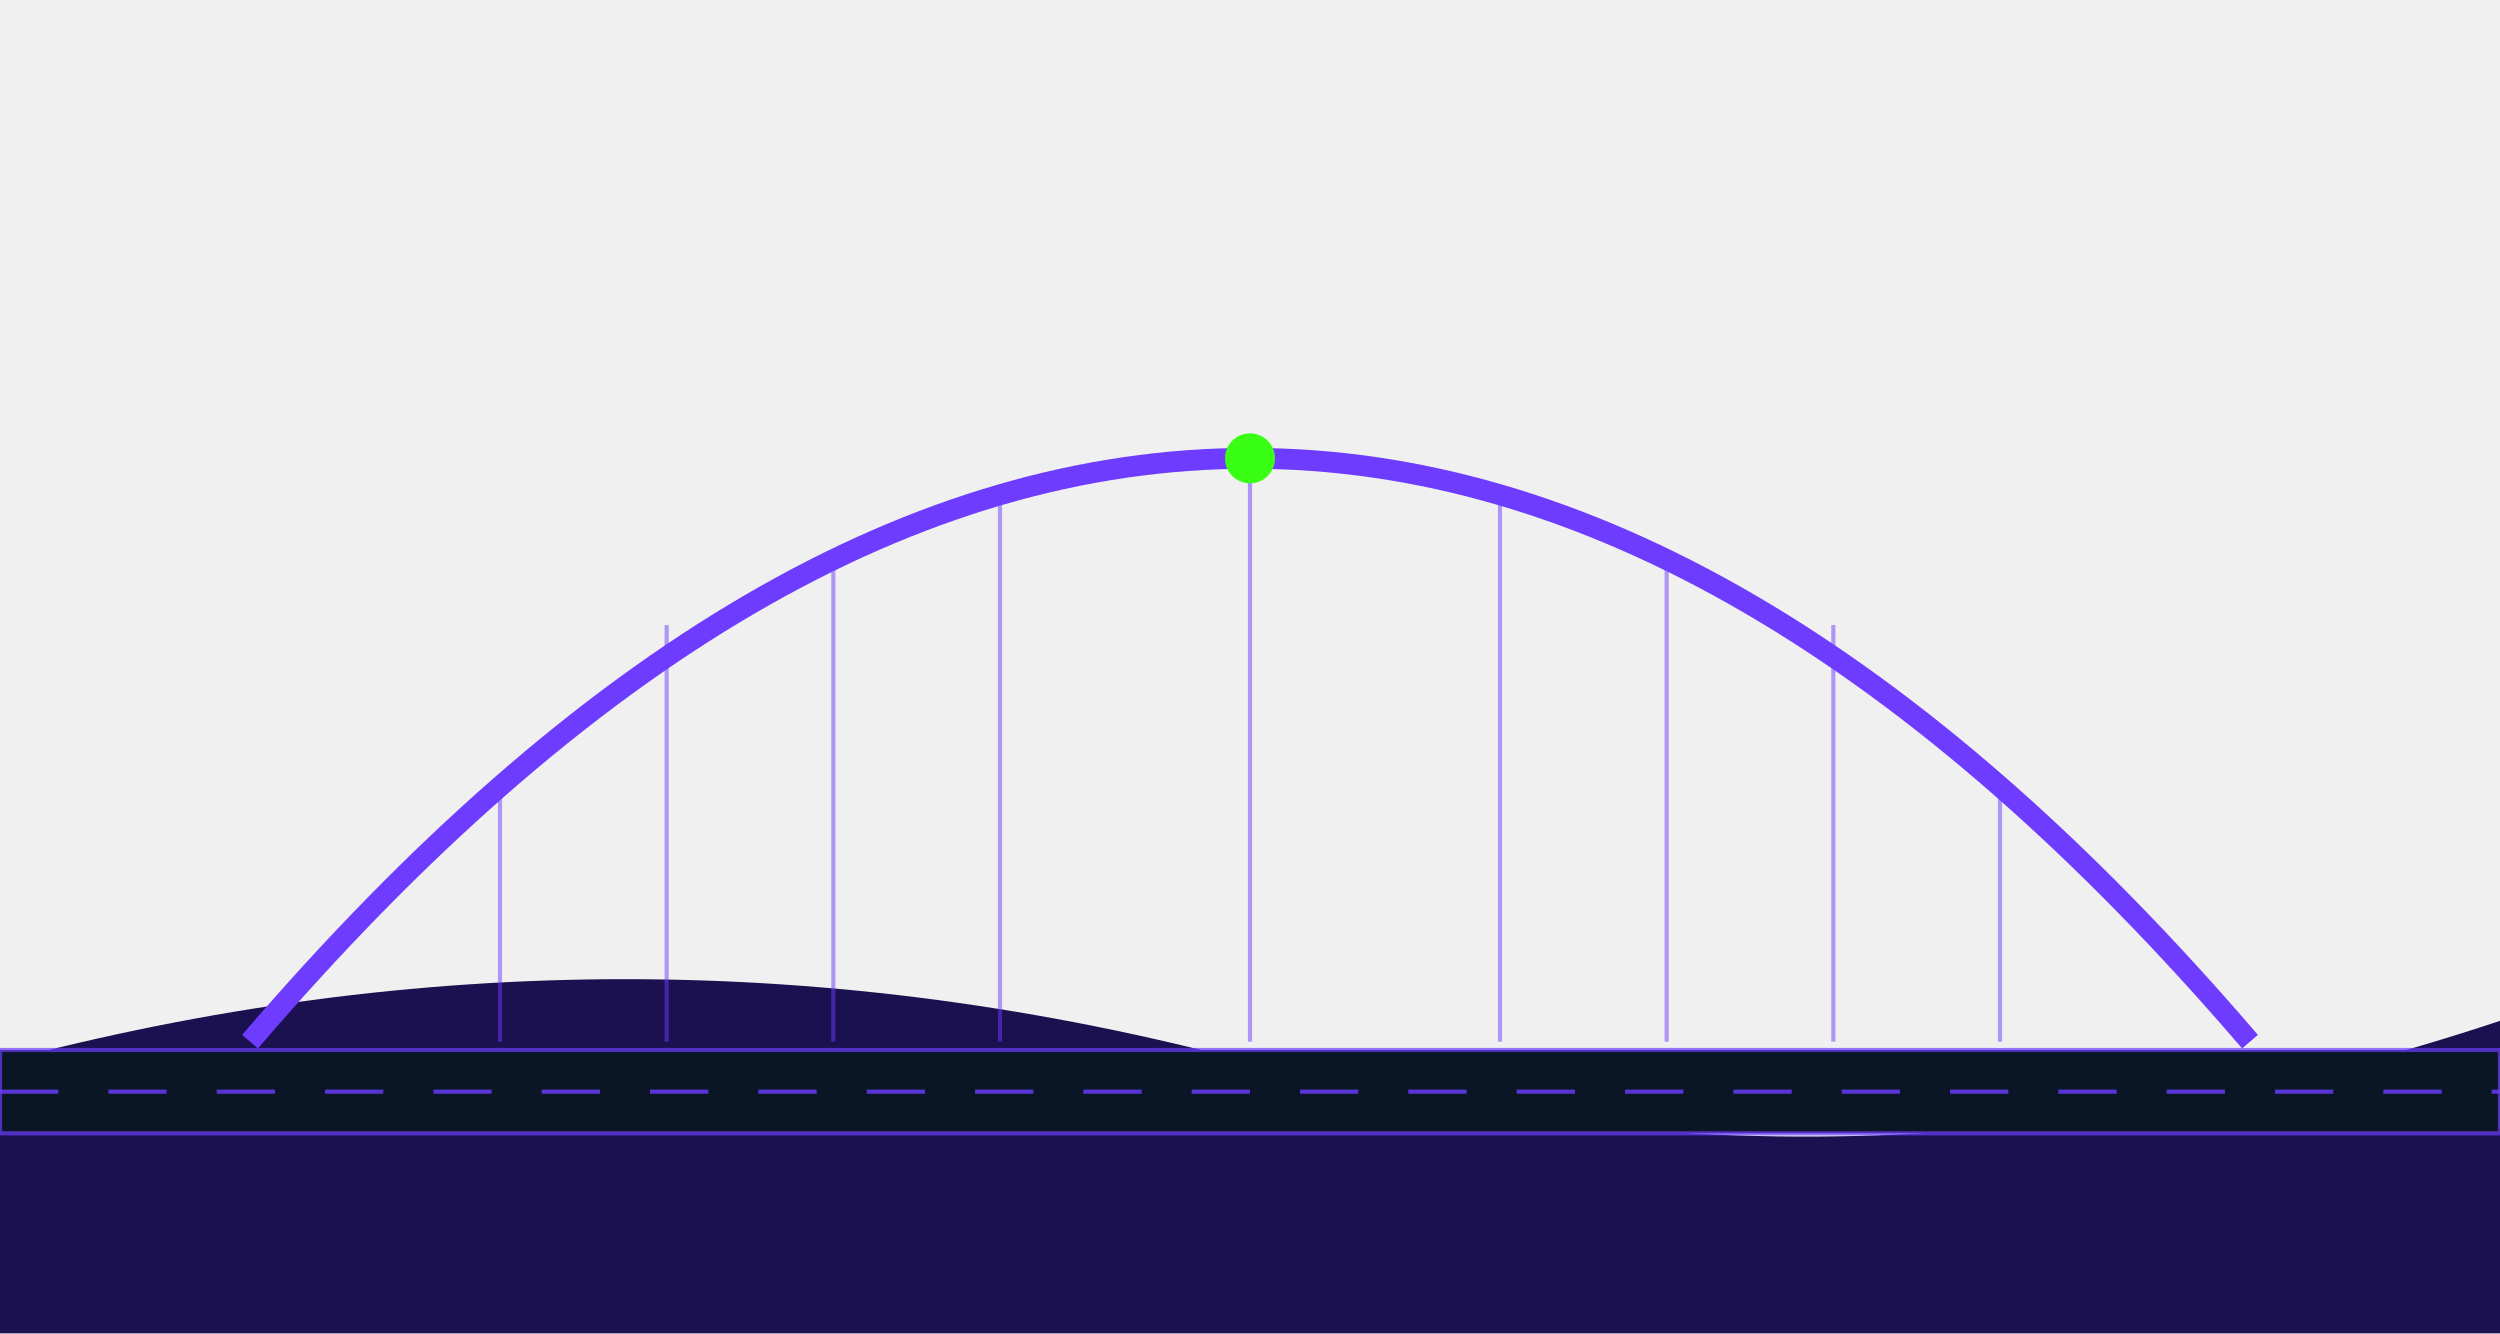
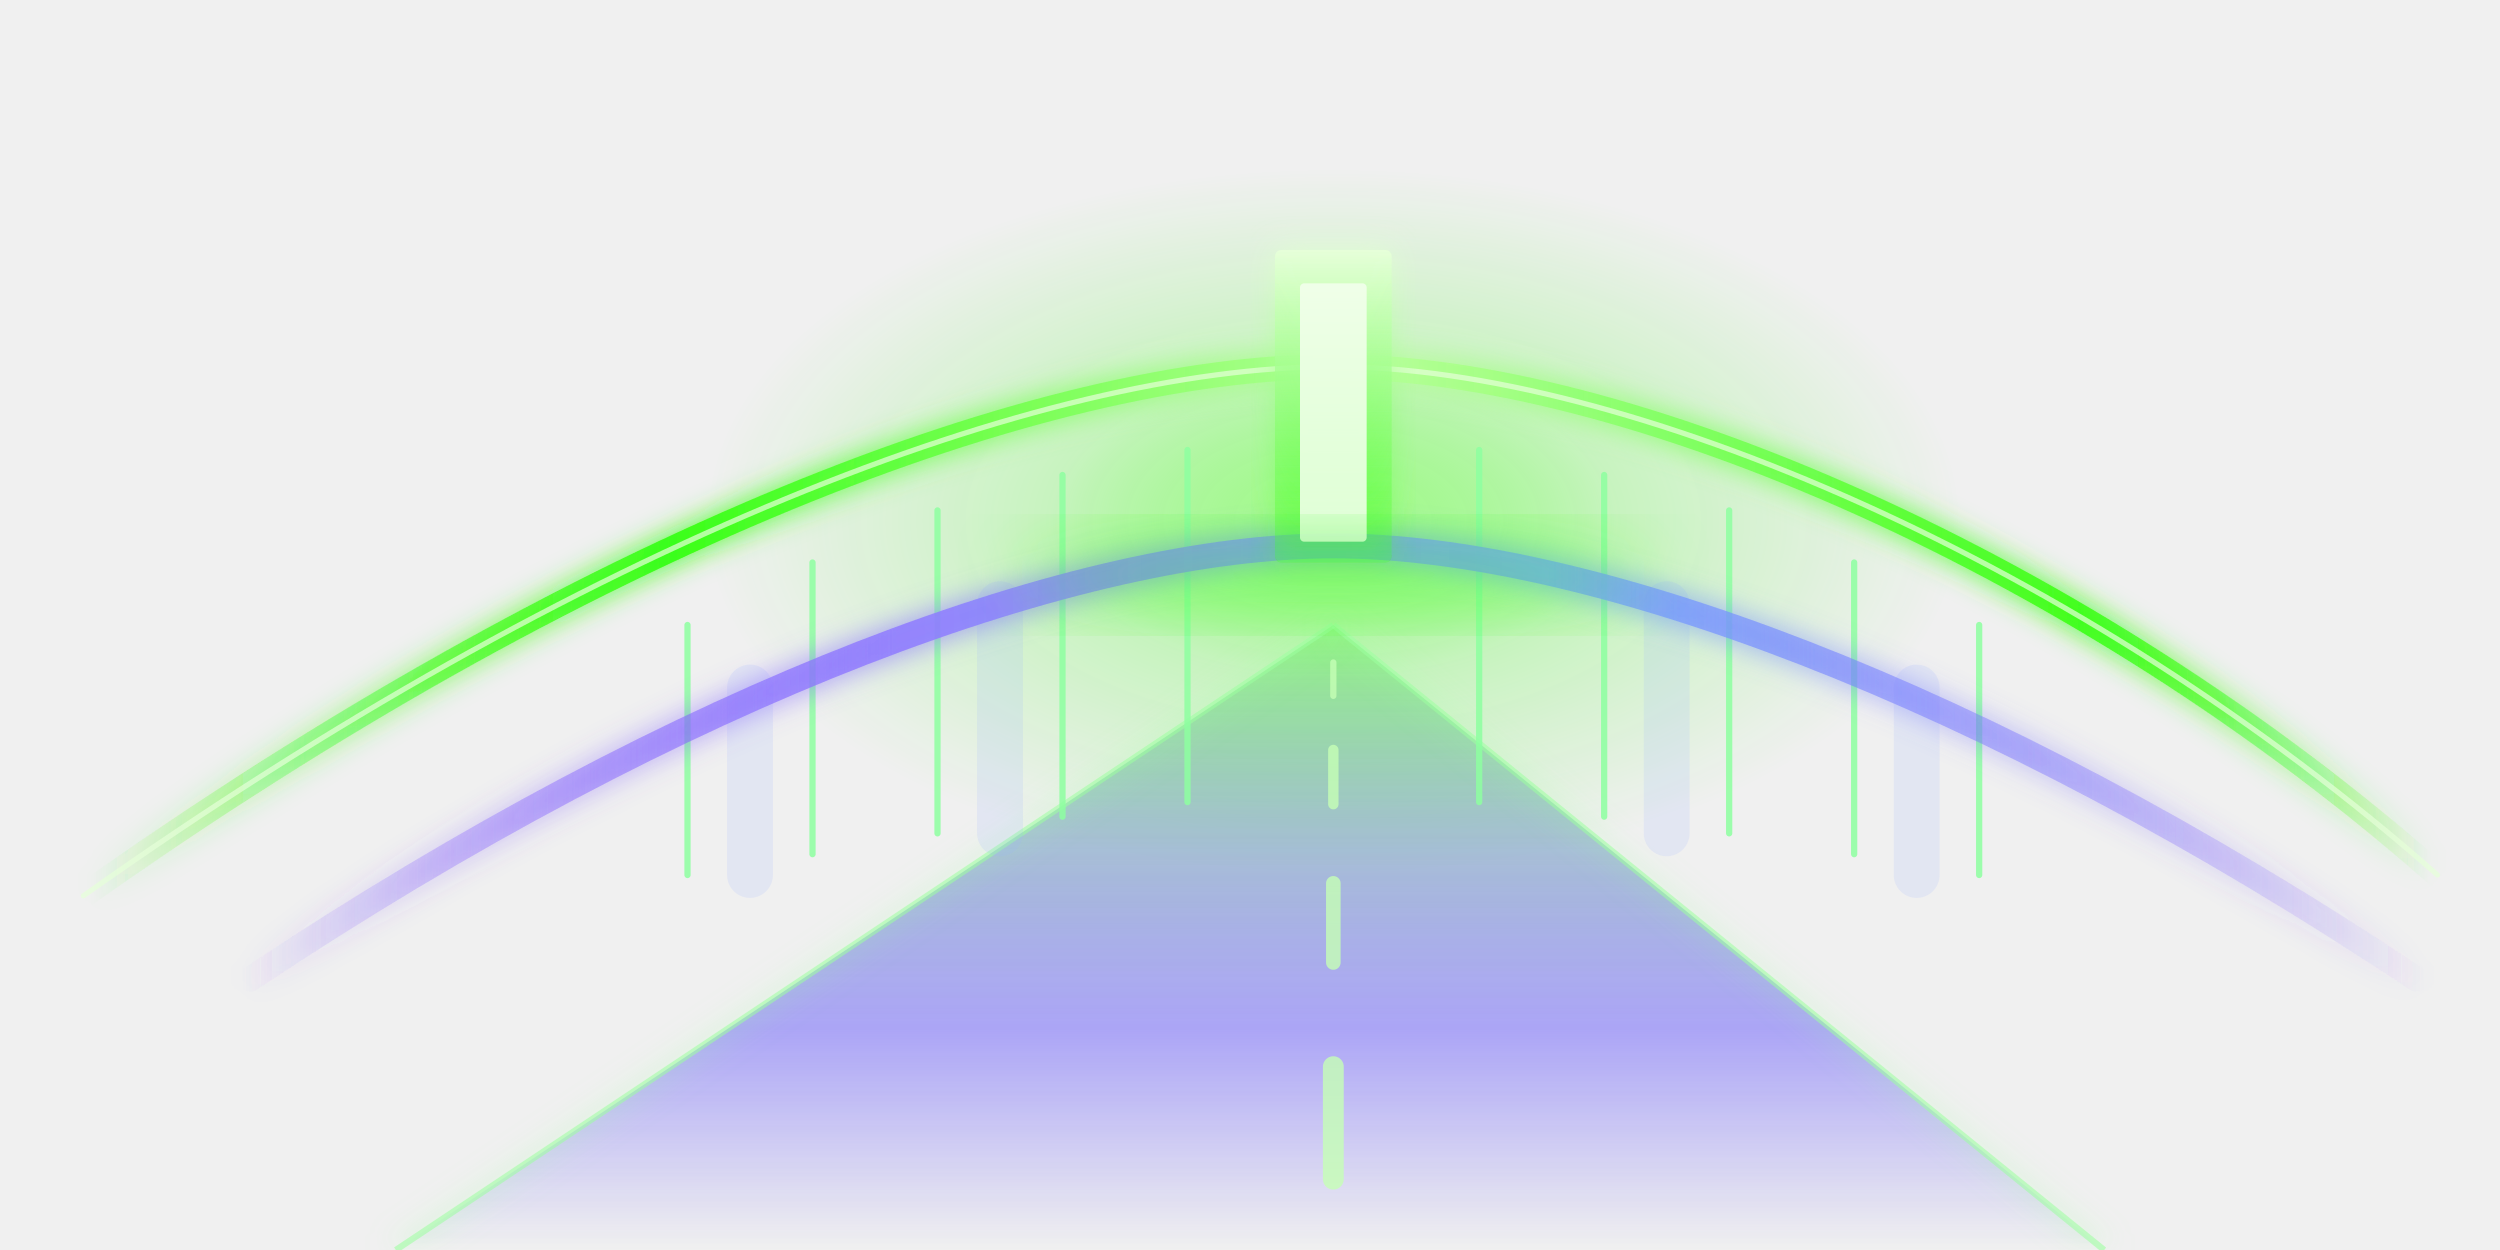
- <svg xmlns="http://www.w3.org/2000/svg" viewBox="0 0 600 320" role="img" aria-label="Glowing bridge from learning to experience">
+ <svg xmlns="http://www.w3.org/2000/svg" viewBox="0 0 1200 600" role="img" aria-label="A glowing green bridge rising over a road toward a bright tower of light">
  <defs>
-     <style>.n{animation:p 2.400s ease-in-out infinite}@keyframes p{50%{opacity:.35}}@media(prefers-reduced-motion:reduce){.n{animation:none}}text{font:600 14px Arial,sans-serif;fill:#fff}</style>
+     <linearGradient id="road" x1="0" y1="1" x2="0" y2="0">
+       <stop offset="0" stop-color="#4b3bff" stop-opacity=".0" />
+       <stop offset=".35" stop-color="#4b3bff" stop-opacity=".55" />
+       <stop offset="1" stop-color="#7cf56a" stop-opacity=".85" />
+     </linearGradient>
+     <linearGradient id="arc" x1="0" y1="0" x2="1" y2="0">
+       <stop offset="0" stop-color="#39ff14" stop-opacity="0" />
+       <stop offset=".25" stop-color="#39ff14" stop-opacity=".95" />
+       <stop offset=".55" stop-color="#b8ff9a" />
+       <stop offset=".85" stop-color="#39ff14" stop-opacity=".9" />
+       <stop offset="1" stop-color="#39ff14" stop-opacity="0" />
+     </linearGradient>
+     <linearGradient id="arc2" x1="0" y1="0" x2="1" y2="0">
+       <stop offset="0" stop-color="#6d3cff" stop-opacity="0" />
+       <stop offset=".3" stop-color="#8f7bff" stop-opacity=".85" />
+       <stop offset=".6" stop-color="#7aa8ff" stop-opacity=".9" />
+       <stop offset="1" stop-color="#6d3cff" stop-opacity="0" />
+     </linearGradient>
+     <linearGradient id="hang" x1="0" y1="0" x2="0" y2="1">
+       <stop offset="0" stop-color="#8dffa0" stop-opacity=".9" />
+       <stop offset="1" stop-color="#6d6bff" stop-opacity="0" />
+     </linearGradient>
+     <linearGradient id="tower" x1="0" y1="0" x2="0" y2="1">
+       <stop offset="0" stop-color="#e6ffd9" />
+       <stop offset="1" stop-color="#39ff14" stop-opacity=".25" />
+     </linearGradient>
+     <radialGradient id="halo" cx=".5" cy=".5" r=".5">
+       <stop offset="0" stop-color="#8bff6a" stop-opacity=".75" />
+       <stop offset=".45" stop-color="#39ff14" stop-opacity=".22" />
+       <stop offset="1" stop-color="#39ff14" stop-opacity="0" />
+     </radialGradient>
+     <filter id="glow" x="-20%" y="-40%" width="140%" height="180%">
+       <feGaussianBlur stdDeviation="7" result="b" />
+       <feMerge>
+         <feMergeNode in="b" />
+         <feMergeNode in="SourceGraphic" />
+       </feMerge>
+     </filter>
+     <filter id="soft">
+       <feGaussianBlur stdDeviation="18" />
+     </filter>
  </defs>
-   <path d="M0 255Q150 215 300 255T600 245V320H0Z" fill="#1B1050" />
-   <path d="M60 250Q300 -30 540 250" fill="none" stroke="#6D3CFF" stroke-width="5" />
-   <path d="M120 189V250M160 150V250M200 135V250M240 119V250M300 110V250M360 119V250M400 135V250M440 150V250M480 189V250" stroke="#6D3CFF" stroke-opacity=".5" />
-   <path d="M0 252H600V272H0Z" fill="#0A1626" stroke="#6D3CFF" stroke-opacity=".7" />
-   <path d="M0 262H600" stroke="#6D3CFF" stroke-dasharray="14 12" stroke-opacity=".8" />
-   <g class="n" fill="#39FF14">
-     <circle cx="300" cy="110" r="6" />
+   <ellipse cx="640" cy="250" rx="300" ry="170" fill="url(#halo)" />
+   <path d="M640 300 L1010 600 L190 600 Z" fill="url(#road)" opacity=".75" />
+   <path d="M640 300 L1010 600" stroke="#9dffa0" stroke-width="3" opacity=".6" filter="url(#glow)" />
+   <path d="M640 300 L190 600" stroke="#9dffa0" stroke-width="3" opacity=".6" filter="url(#glow)" />
+   <g stroke="#c6ffb5" stroke-linecap="round" opacity=".8">
+     <path d="M640 318 V334" stroke-width="3" />
+     <path d="M640 360 V386" stroke-width="5" />
+     <path d="M640 424 V462" stroke-width="7" />
+     <path d="M640 512 V566" stroke-width="10" />
  </g>
+   <g stroke="#8dffa0" stroke-width="3" stroke-linecap="round" opacity=".85">
+     <path d="M330 300 V420" />
+     <path d="M390 270 V410" />
+     <path d="M450 245 V400" />
+     <path d="M510 228 V392" />
+     <path d="M570 216 V385" />
+     <path d="M710 216 V385" />
+     <path d="M770 228 V392" />
+     <path d="M830 245 V400" />
+     <path d="M890 270 V410" />
+     <path d="M950 300 V420" />
+   </g>
+   <g stroke="#9ab0ff" stroke-width="22" stroke-linecap="round" opacity=".16">
+     <path d="M360 330 V420" />
+     <path d="M480 290 V400" />
+     <path d="M800 290 V400" />
+     <path d="M920 330 V420" />
+   </g>
+   <path d="M120 470 C 330 330, 520 262, 640 262 C 760 262, 950 330, 1160 470" fill="none" stroke="url(#arc2)" stroke-width="12" stroke-linecap="round" filter="url(#glow)" />
+   <path d="M40 430 C 280 260, 500 176, 640 176 C 780 176, 1000 270, 1170 420" fill="none" stroke="url(#arc)" stroke-width="12" stroke-linecap="round" filter="url(#glow)" />
+   <path d="M40 430 C 280 260, 500 176, 640 176 C 780 176, 1000 270, 1170 420" fill="none" stroke="#e6ffd9" stroke-width="2.5" stroke-linecap="round" opacity=".7" />
+   <rect x="612" y="120" width="56" height="150" rx="3" fill="url(#tower)" filter="url(#glow)" />
+   <rect x="624" y="136" width="32" height="124" rx="2" fill="#f4ffee" opacity=".85" />
+   <ellipse cx="640" cy="276" rx="150" ry="24" fill="#39ff14" opacity=".35" filter="url(#soft)" />
</svg>
